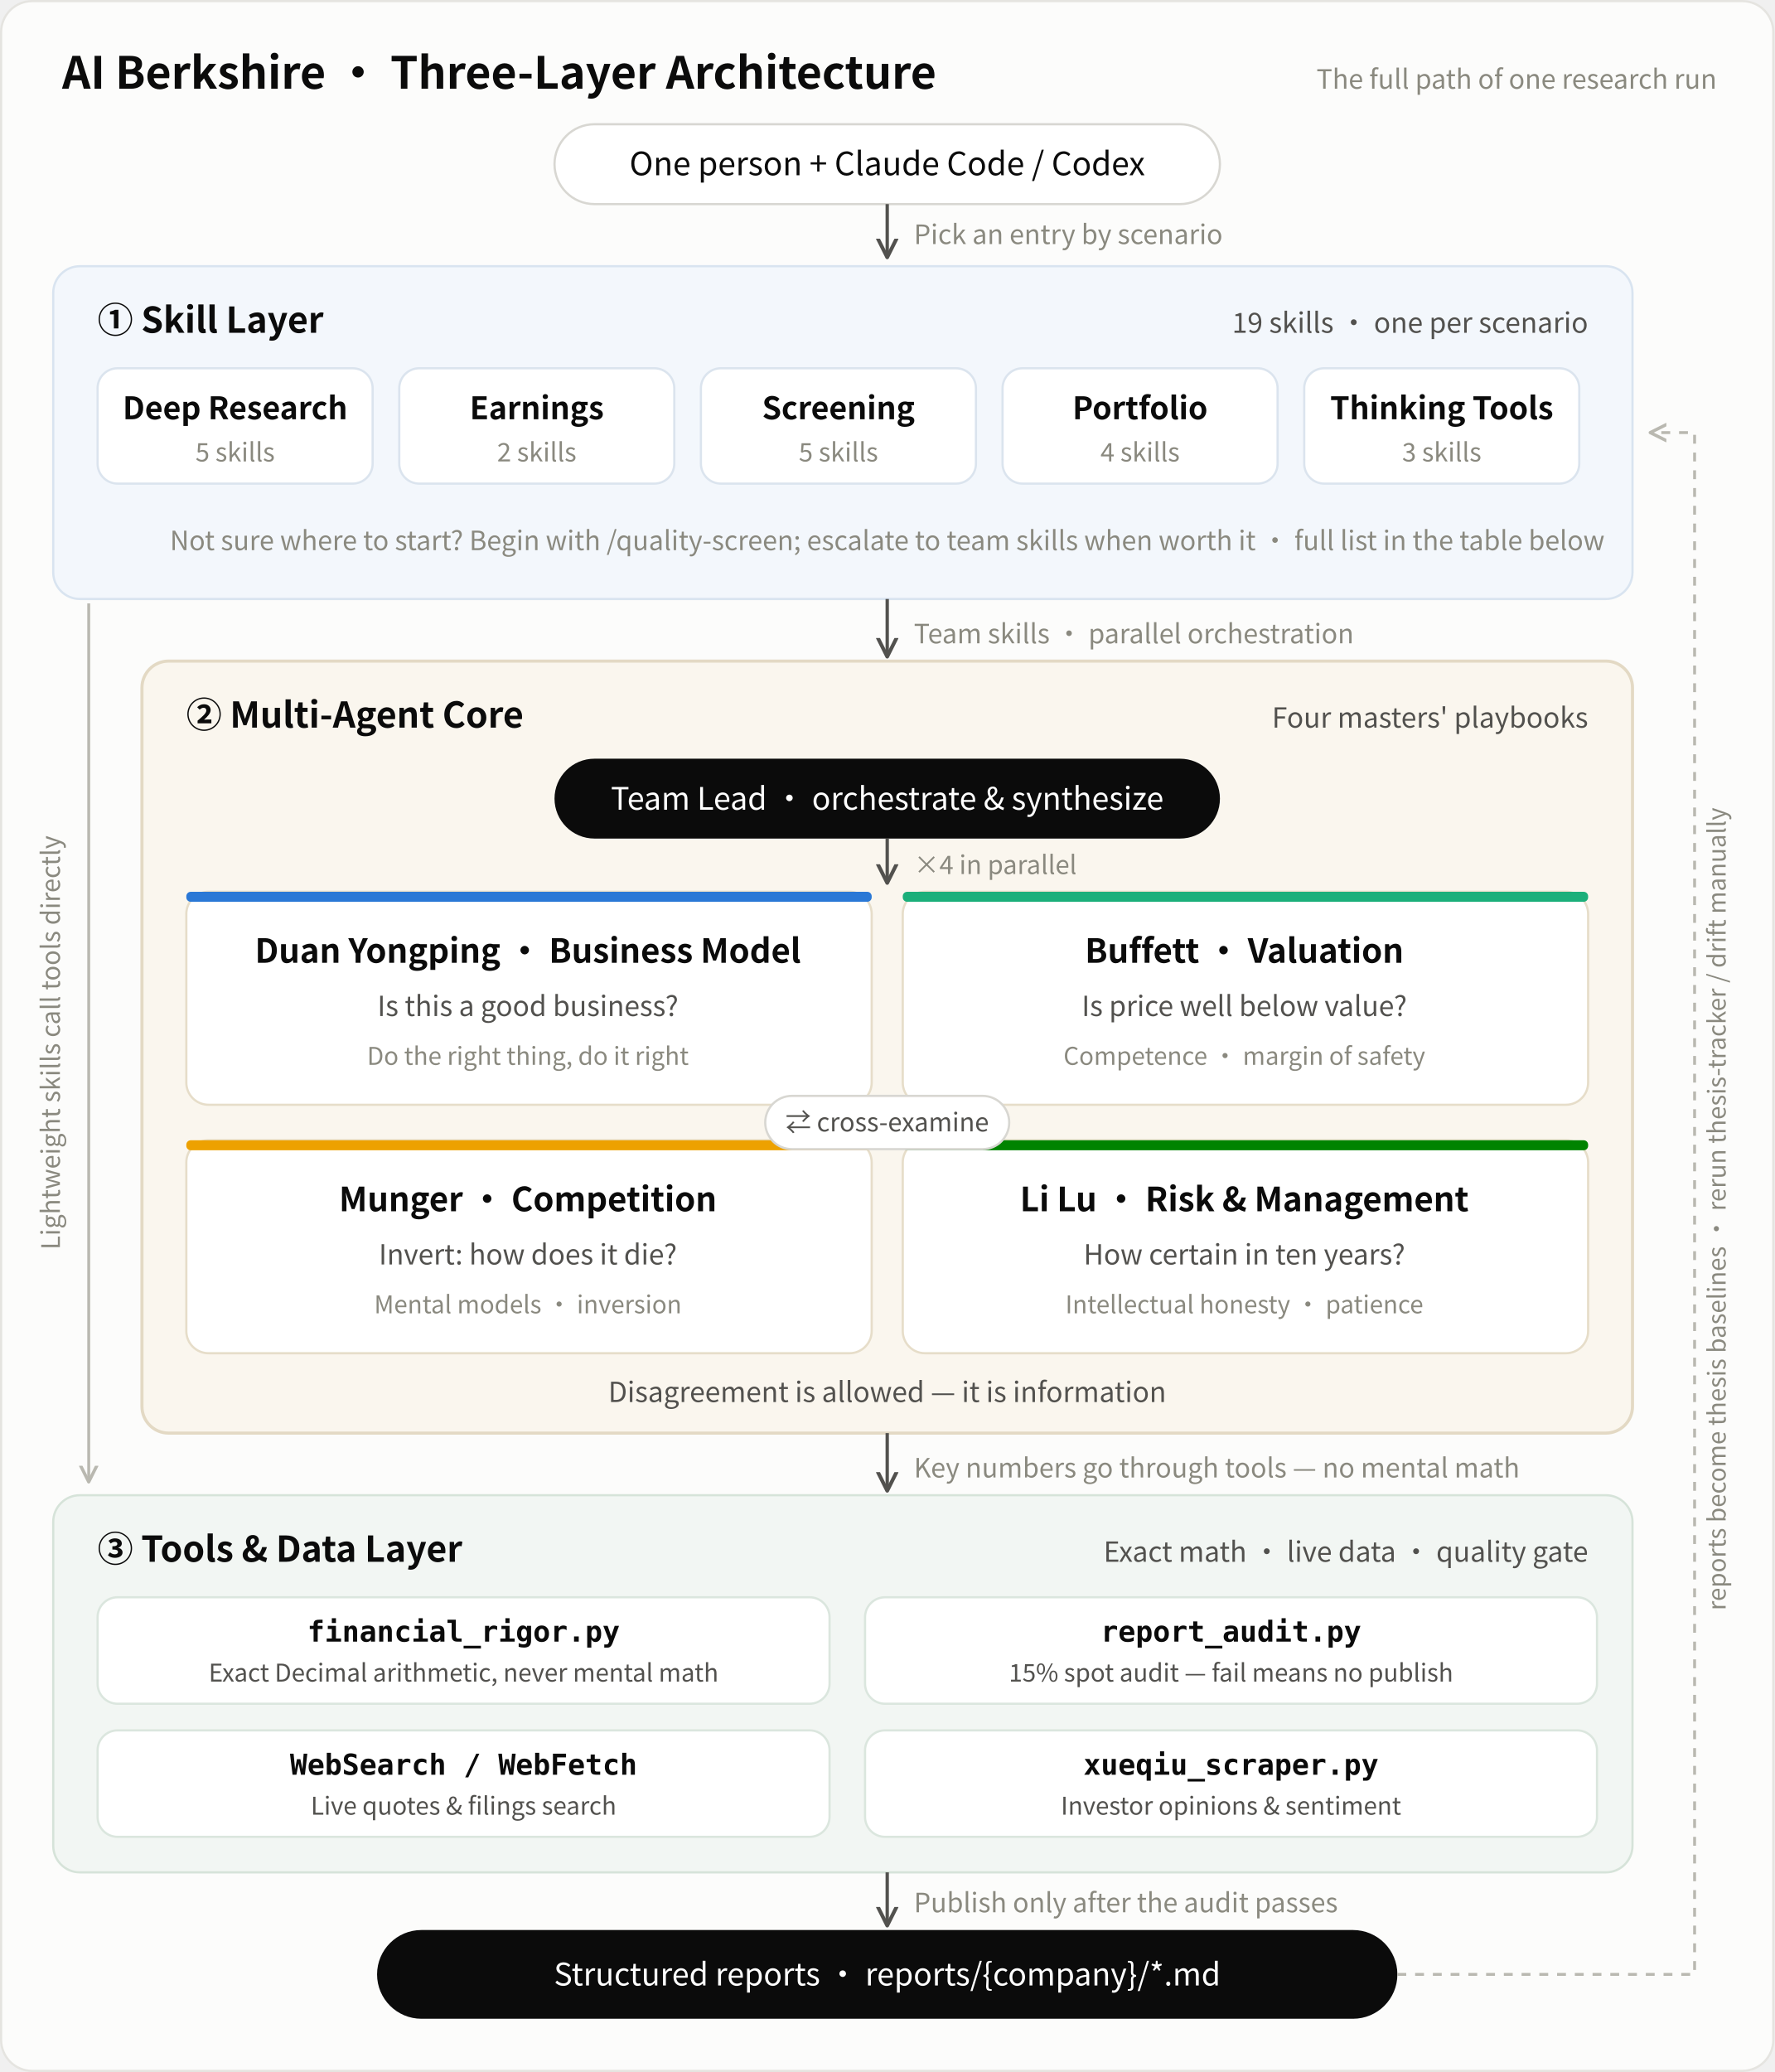
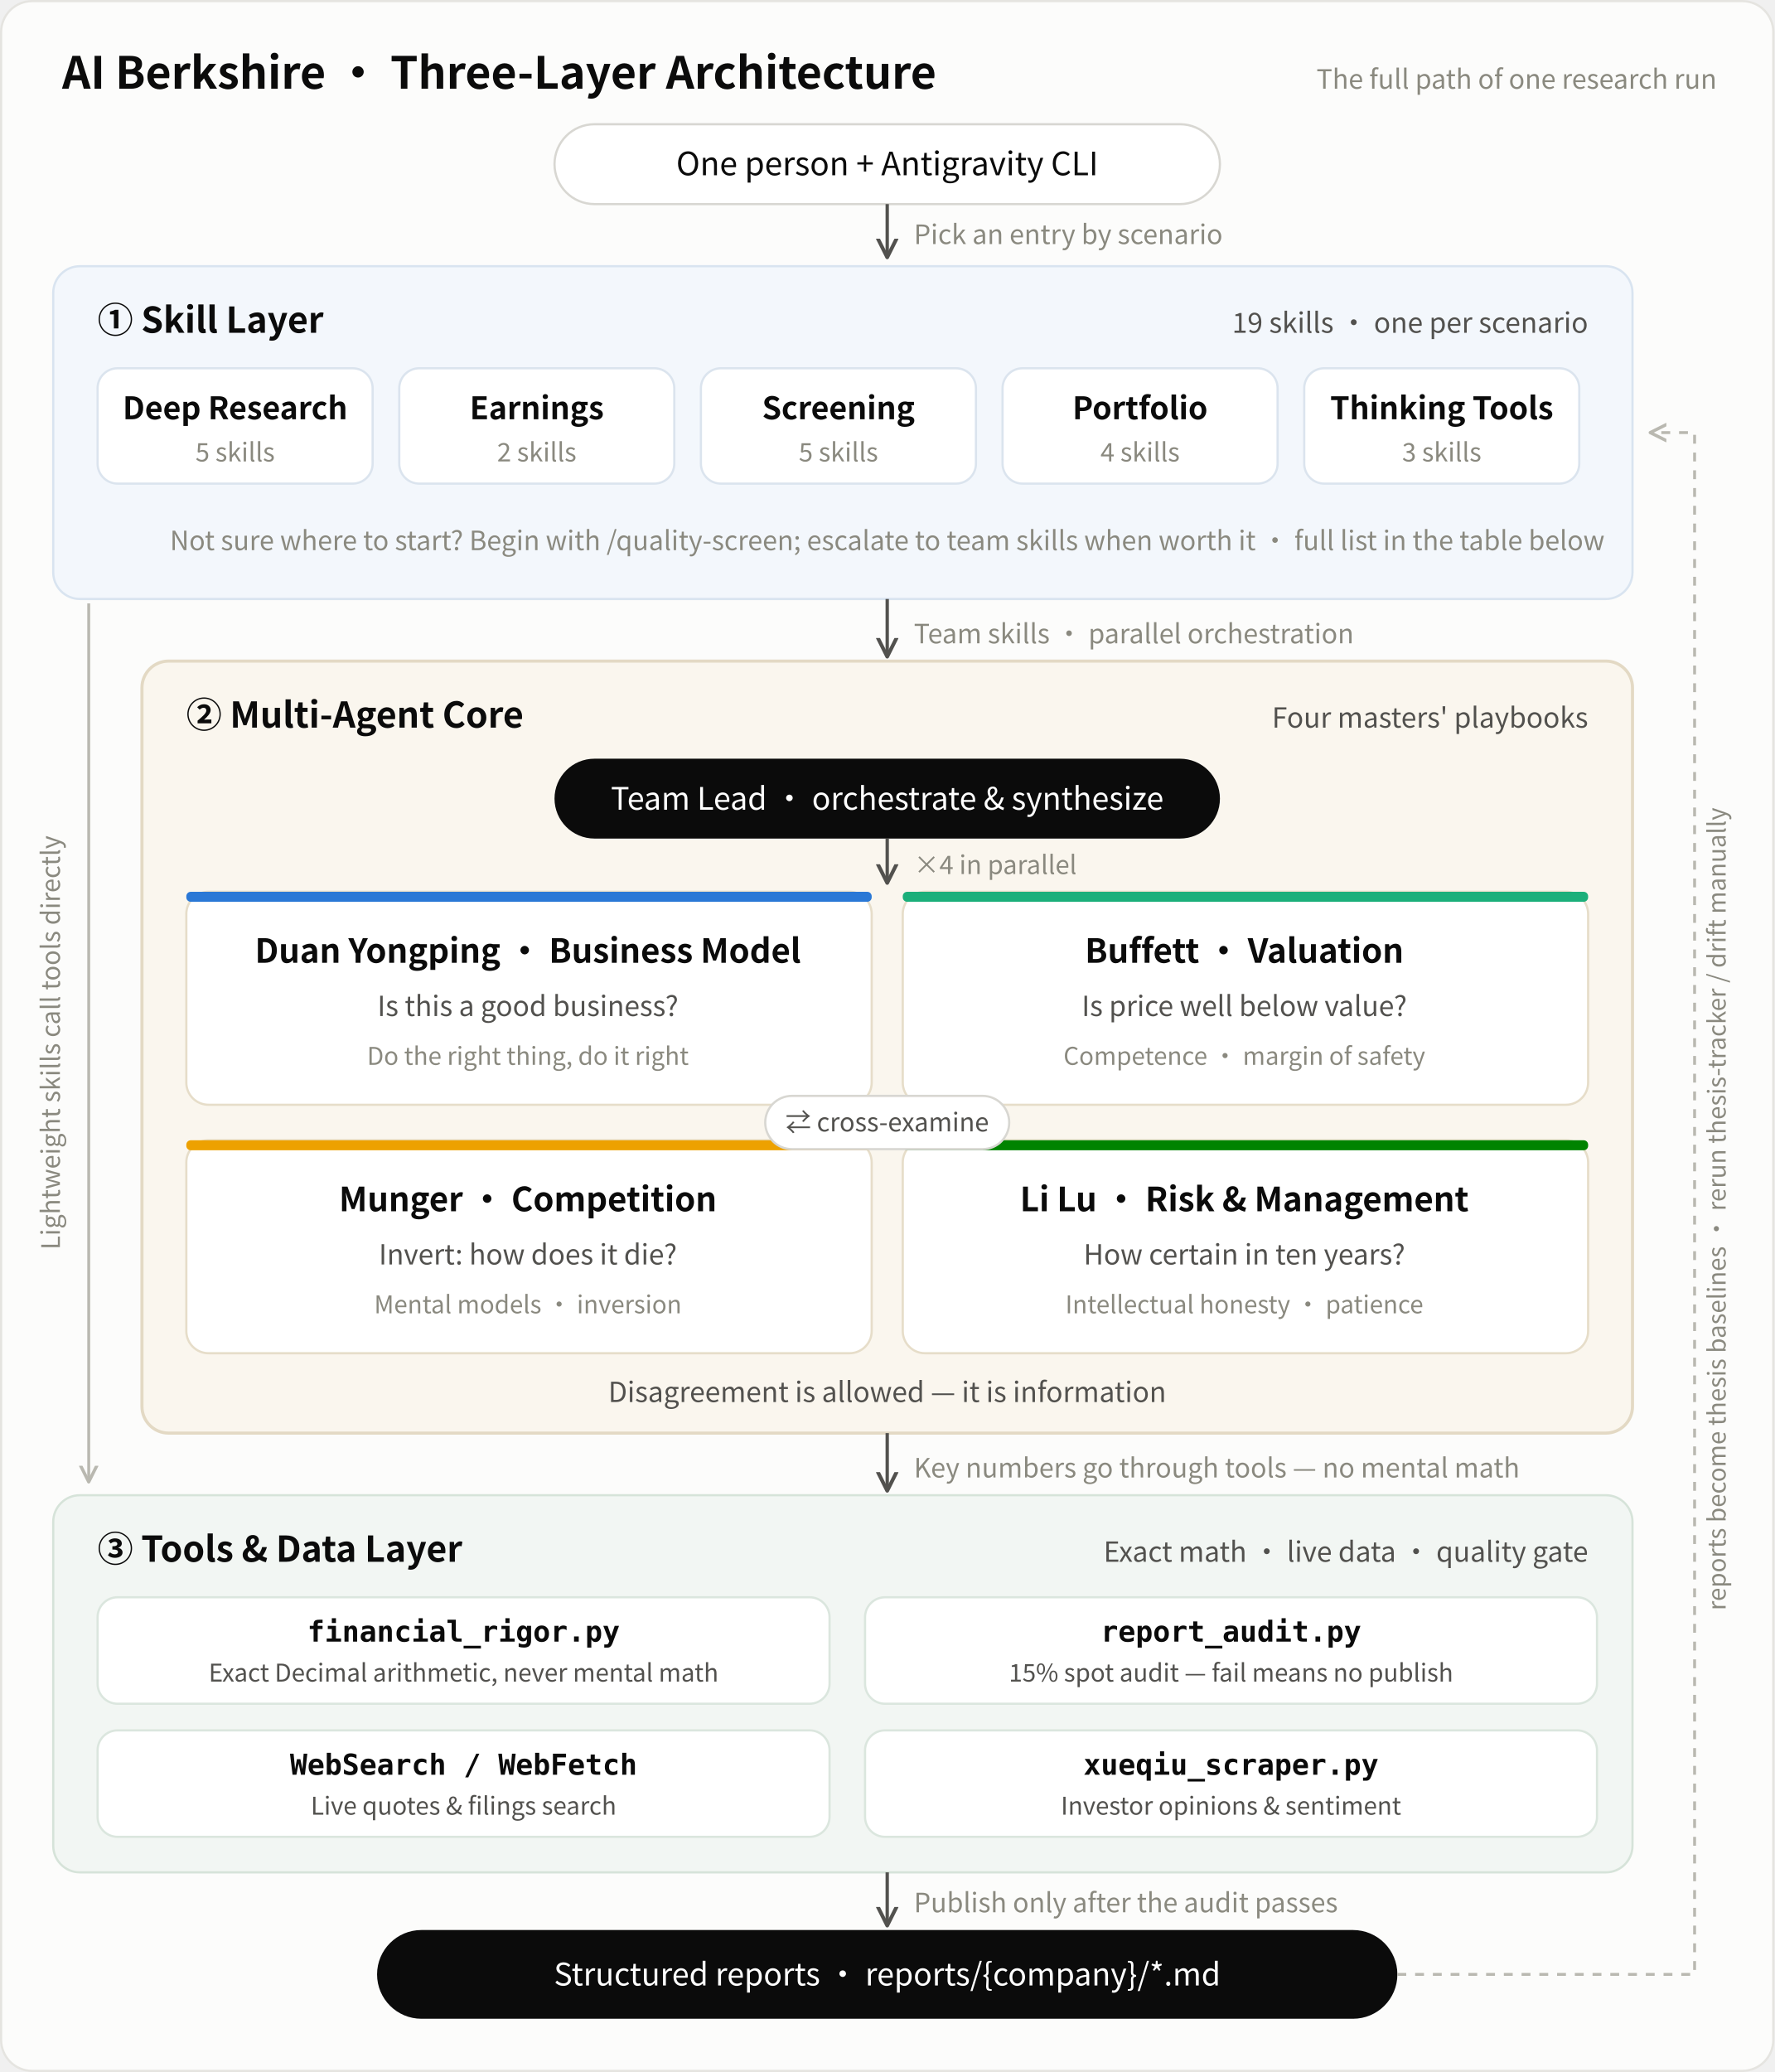
<svg xmlns="http://www.w3.org/2000/svg" viewBox="0 0 800 934" font-family="'PingFang SC','Hiragino Sans GB','Microsoft YaHei','Noto Sans CJK SC','Source Han Sans SC',sans-serif">
  <defs>
    <marker id="arrow" viewBox="0 0 10 10" refX="8" refY="5" markerWidth="7" markerHeight="7" orient="auto-start-reverse">
      <path d="M 0 1 L 8 5 L 0 9" fill="none" stroke="#52514e" stroke-width="1.6" stroke-linecap="round" stroke-linejoin="round" />
    </marker>
    <marker id="arrowLoop" viewBox="0 0 10 10" refX="8" refY="5" markerWidth="7" markerHeight="7" orient="auto-start-reverse">
      <path d="M 0 1 L 8 5 L 0 9" fill="none" stroke="#b9b8b0" stroke-width="1.6" stroke-linecap="round" stroke-linejoin="round" />
    </marker>
  </defs>
  <rect x="0.5" y="0.5" width="799" height="933" rx="14" fill="#fcfcfb" stroke="#e5e4e0" />
  <text x="28" y="40" font-size="20" font-weight="700" fill="#0b0b0b">AI Berkshire · Three-Layer Architecture</text>
  <text x="774" y="40" font-size="12" fill="#8a897f" text-anchor="end">The full path of one research run</text>
  <rect x="250" y="56" width="300" height="36" rx="18" fill="#ffffff" stroke="#d8d7d2" />
-   <text x="400" y="79" font-size="14.5" fill="#0b0b0b" text-anchor="middle">One person + Claude Code / Codex</text>
+   <text x="400" y="79" font-size="14.5" fill="#0b0b0b" text-anchor="middle">One person + Antigravity CLI</text>
  <line x1="400" y1="92" x2="400" y2="116" stroke="#52514e" stroke-width="1.5" marker-end="url(#arrow)" />
  <text x="412" y="110" font-size="12" fill="#8a897f">Pick an entry by scenario</text>
  <rect x="24" y="120" width="712" height="150" rx="12" fill="#f3f7fc" stroke="#d9e4f0" />
  <text x="44" y="150" font-size="16" font-weight="700" fill="#0b0b0b">① Skill Layer</text>
  <text x="716" y="150" font-size="12.5" fill="#52514e" text-anchor="end">19 skills · one per scenario</text>
  <g>
    <rect x="44" y="166" width="124" height="52" rx="9" fill="#ffffff" stroke="#dbe4ee" />
    <text x="106" y="189" font-size="14" font-weight="700" fill="#0b0b0b" text-anchor="middle">Deep Research</text>
    <text x="106" y="208" font-size="11.5" fill="#8a897f" text-anchor="middle">5 skills</text>
    <rect x="180" y="166" width="124" height="52" rx="9" fill="#ffffff" stroke="#dbe4ee" />
    <text x="242" y="189" font-size="14" font-weight="700" fill="#0b0b0b" text-anchor="middle">Earnings</text>
    <text x="242" y="208" font-size="11.5" fill="#8a897f" text-anchor="middle">2 skills</text>
    <rect x="316" y="166" width="124" height="52" rx="9" fill="#ffffff" stroke="#dbe4ee" />
    <text x="378" y="189" font-size="14" font-weight="700" fill="#0b0b0b" text-anchor="middle">Screening</text>
    <text x="378" y="208" font-size="11.5" fill="#8a897f" text-anchor="middle">5 skills</text>
    <rect x="452" y="166" width="124" height="52" rx="9" fill="#ffffff" stroke="#dbe4ee" />
    <text x="514" y="189" font-size="14" font-weight="700" fill="#0b0b0b" text-anchor="middle">Portfolio</text>
    <text x="514" y="208" font-size="11.5" fill="#8a897f" text-anchor="middle">4 skills</text>
    <rect x="588" y="166" width="124" height="52" rx="9" fill="#ffffff" stroke="#dbe4ee" />
    <text x="650" y="189" font-size="14" font-weight="700" fill="#0b0b0b" text-anchor="middle">Thinking Tools</text>
    <text x="650" y="208" font-size="11.5" fill="#8a897f" text-anchor="middle">3 skills</text>
  </g>
  <text x="400" y="248" font-size="12" fill="#8a897f" text-anchor="middle">Not sure where to start? Begin with /quality-screen; escalate to team skills when worth it · full list in the table below</text>
  <line x1="400" y1="270" x2="400" y2="296" stroke="#52514e" stroke-width="1.5" marker-end="url(#arrow)" />
  <text x="412" y="290" font-size="12" fill="#8a897f">Team skills · parallel orchestration</text>
  <line x1="40" y1="272" x2="40" y2="668" stroke="#b9b8b0" stroke-width="1.3" marker-end="url(#arrowLoop)" />
  <text x="27" y="470" font-size="11.5" fill="#8a897f" text-anchor="middle" transform="rotate(-90 27 470)">Lightweight skills call tools directly</text>
  <rect x="64" y="298" width="672" height="348" rx="12" fill="#faf6ee" stroke="#e3d9c4" stroke-width="1.4" />
  <text x="84" y="328" font-size="16" font-weight="700" fill="#0b0b0b">② Multi-Agent Core</text>
  <text x="716" y="328" font-size="12.5" fill="#52514e" text-anchor="end">Four masters' playbooks</text>
  <rect x="250" y="342" width="300" height="36" rx="18" fill="#0b0b0b" />
  <text x="400" y="365" font-size="14" fill="#ffffff" text-anchor="middle">Team Lead · orchestrate &amp; synthesize</text>
  <line x1="400" y1="378" x2="400" y2="398" stroke="#52514e" stroke-width="1.5" marker-end="url(#arrow)" />
  <text x="412" y="394" font-size="11.5" fill="#8a897f">×4 in parallel</text>
  <g>
    <rect x="84" y="402" width="309" height="96" rx="10" fill="#ffffff" stroke="#e6ddc9" />
    <rect x="84" y="402" width="309" height="4.5" rx="2" fill="#2a78d6" />
    <text x="238" y="434" font-size="15" font-weight="700" fill="#0b0b0b" text-anchor="middle">Duan Yongping · Business Model</text>
    <text x="238" y="458" font-size="12.5" fill="#52514e" text-anchor="middle">Is this a good business?</text>
    <text x="238" y="480" font-size="11" fill="#8a897f" text-anchor="middle">Do the right thing, do it right</text>
    <rect x="407" y="402" width="309" height="96" rx="10" fill="#ffffff" stroke="#e6ddc9" />
    <rect x="407" y="402" width="309" height="4.5" rx="2" fill="#1baf7a" />
    <text x="561" y="434" font-size="15" font-weight="700" fill="#0b0b0b" text-anchor="middle">Buffett · Valuation</text>
    <text x="561" y="458" font-size="12.5" fill="#52514e" text-anchor="middle">Is price well below value?</text>
    <text x="561" y="480" font-size="11" fill="#8a897f" text-anchor="middle">Competence · margin of safety</text>
    <rect x="84" y="514" width="309" height="96" rx="10" fill="#ffffff" stroke="#e6ddc9" />
    <rect x="84" y="514" width="309" height="4.5" rx="2" fill="#eda100" />
    <text x="238" y="546" font-size="15" font-weight="700" fill="#0b0b0b" text-anchor="middle">Munger · Competition</text>
    <text x="238" y="570" font-size="12.5" fill="#52514e" text-anchor="middle">Invert: how does it die?</text>
    <text x="238" y="592" font-size="11" fill="#8a897f" text-anchor="middle">Mental models · inversion</text>
    <rect x="407" y="514" width="309" height="96" rx="10" fill="#ffffff" stroke="#e6ddc9" />
    <rect x="407" y="514" width="309" height="4.5" rx="2" fill="#008300" />
    <text x="561" y="546" font-size="15" font-weight="700" fill="#0b0b0b" text-anchor="middle">Li Lu · Risk &amp; Management</text>
    <text x="561" y="570" font-size="12.5" fill="#52514e" text-anchor="middle">How certain in ten years?</text>
    <text x="561" y="592" font-size="11" fill="#8a897f" text-anchor="middle">Intellectual honesty · patience</text>
  </g>
  <rect x="345" y="494" width="110" height="24" rx="12" fill="#ffffff" stroke="#d8d7d2" />
  <text x="400" y="510" font-size="11.5" fill="#52514e" text-anchor="middle">⇄ cross-examine</text>
  <text x="400" y="632" font-size="12.5" fill="#52514e" text-anchor="middle">Disagreement is allowed — it is information</text>
  <line x1="400" y1="646" x2="400" y2="672" stroke="#52514e" stroke-width="1.5" marker-end="url(#arrow)" />
  <text x="412" y="666" font-size="12" fill="#8a897f">Key numbers go through tools — no mental math</text>
  <rect x="24" y="674" width="712" height="170" rx="12" fill="#f2f6f3" stroke="#d6e3d9" />
  <text x="44" y="704" font-size="16" font-weight="700" fill="#0b0b0b">③ Tools &amp; Data Layer</text>
  <text x="716" y="704" font-size="12.5" fill="#52514e" text-anchor="end">Exact math · live data · quality gate</text>
  <g>
    <rect x="44" y="720" width="330" height="48" rx="9" fill="#ffffff" stroke="#dbe6de" />
    <text x="209" y="740" font-size="13" font-weight="600" fill="#0b0b0b" text-anchor="middle" font-family="'SF Mono',Menlo,Consolas,monospace">financial_rigor.py</text>
    <text x="209" y="758" font-size="11" fill="#52514e" text-anchor="middle">Exact Decimal arithmetic, never mental math</text>
    <rect x="390" y="720" width="330" height="48" rx="9" fill="#ffffff" stroke="#dbe6de" />
    <text x="555" y="740" font-size="13" font-weight="600" fill="#0b0b0b" text-anchor="middle" font-family="'SF Mono',Menlo,Consolas,monospace">report_audit.py</text>
    <text x="555" y="758" font-size="11" fill="#52514e" text-anchor="middle">15% spot audit — fail means no publish</text>
    <rect x="44" y="780" width="330" height="48" rx="9" fill="#ffffff" stroke="#dbe6de" />
    <text x="209" y="800" font-size="13" font-weight="600" fill="#0b0b0b" text-anchor="middle" font-family="'SF Mono',Menlo,Consolas,monospace">WebSearch / WebFetch</text>
    <text x="209" y="818" font-size="11" fill="#52514e" text-anchor="middle">Live quotes &amp; filings search</text>
    <rect x="390" y="780" width="330" height="48" rx="9" fill="#ffffff" stroke="#dbe6de" />
    <text x="555" y="800" font-size="13" font-weight="600" fill="#0b0b0b" text-anchor="middle" font-family="'SF Mono',Menlo,Consolas,monospace">xueqiu_scraper.py</text>
    <text x="555" y="818" font-size="11" fill="#52514e" text-anchor="middle">Investor opinions &amp; sentiment</text>
  </g>
  <line x1="400" y1="844" x2="400" y2="868" stroke="#52514e" stroke-width="1.5" marker-end="url(#arrow)" />
  <text x="412" y="862" font-size="12" fill="#8a897f">Publish only after the audit passes</text>
  <rect x="170" y="870" width="460" height="40" rx="20" fill="#0b0b0b" />
  <text x="400" y="895" font-size="14" fill="#ffffff" text-anchor="middle">Structured reports · reports/{company}/*.md</text>
  <path d="M 630 890 H 764 V 195 H 744" fill="none" stroke="#b9b8b0" stroke-width="1.3" stroke-dasharray="4 4" marker-end="url(#arrowLoop)" />
  <text x="778" y="545" font-size="11" fill="#8a897f" text-anchor="middle" transform="rotate(-90 778 545)">reports become thesis baselines · rerun thesis-tracker / drift manually</text>
</svg>
